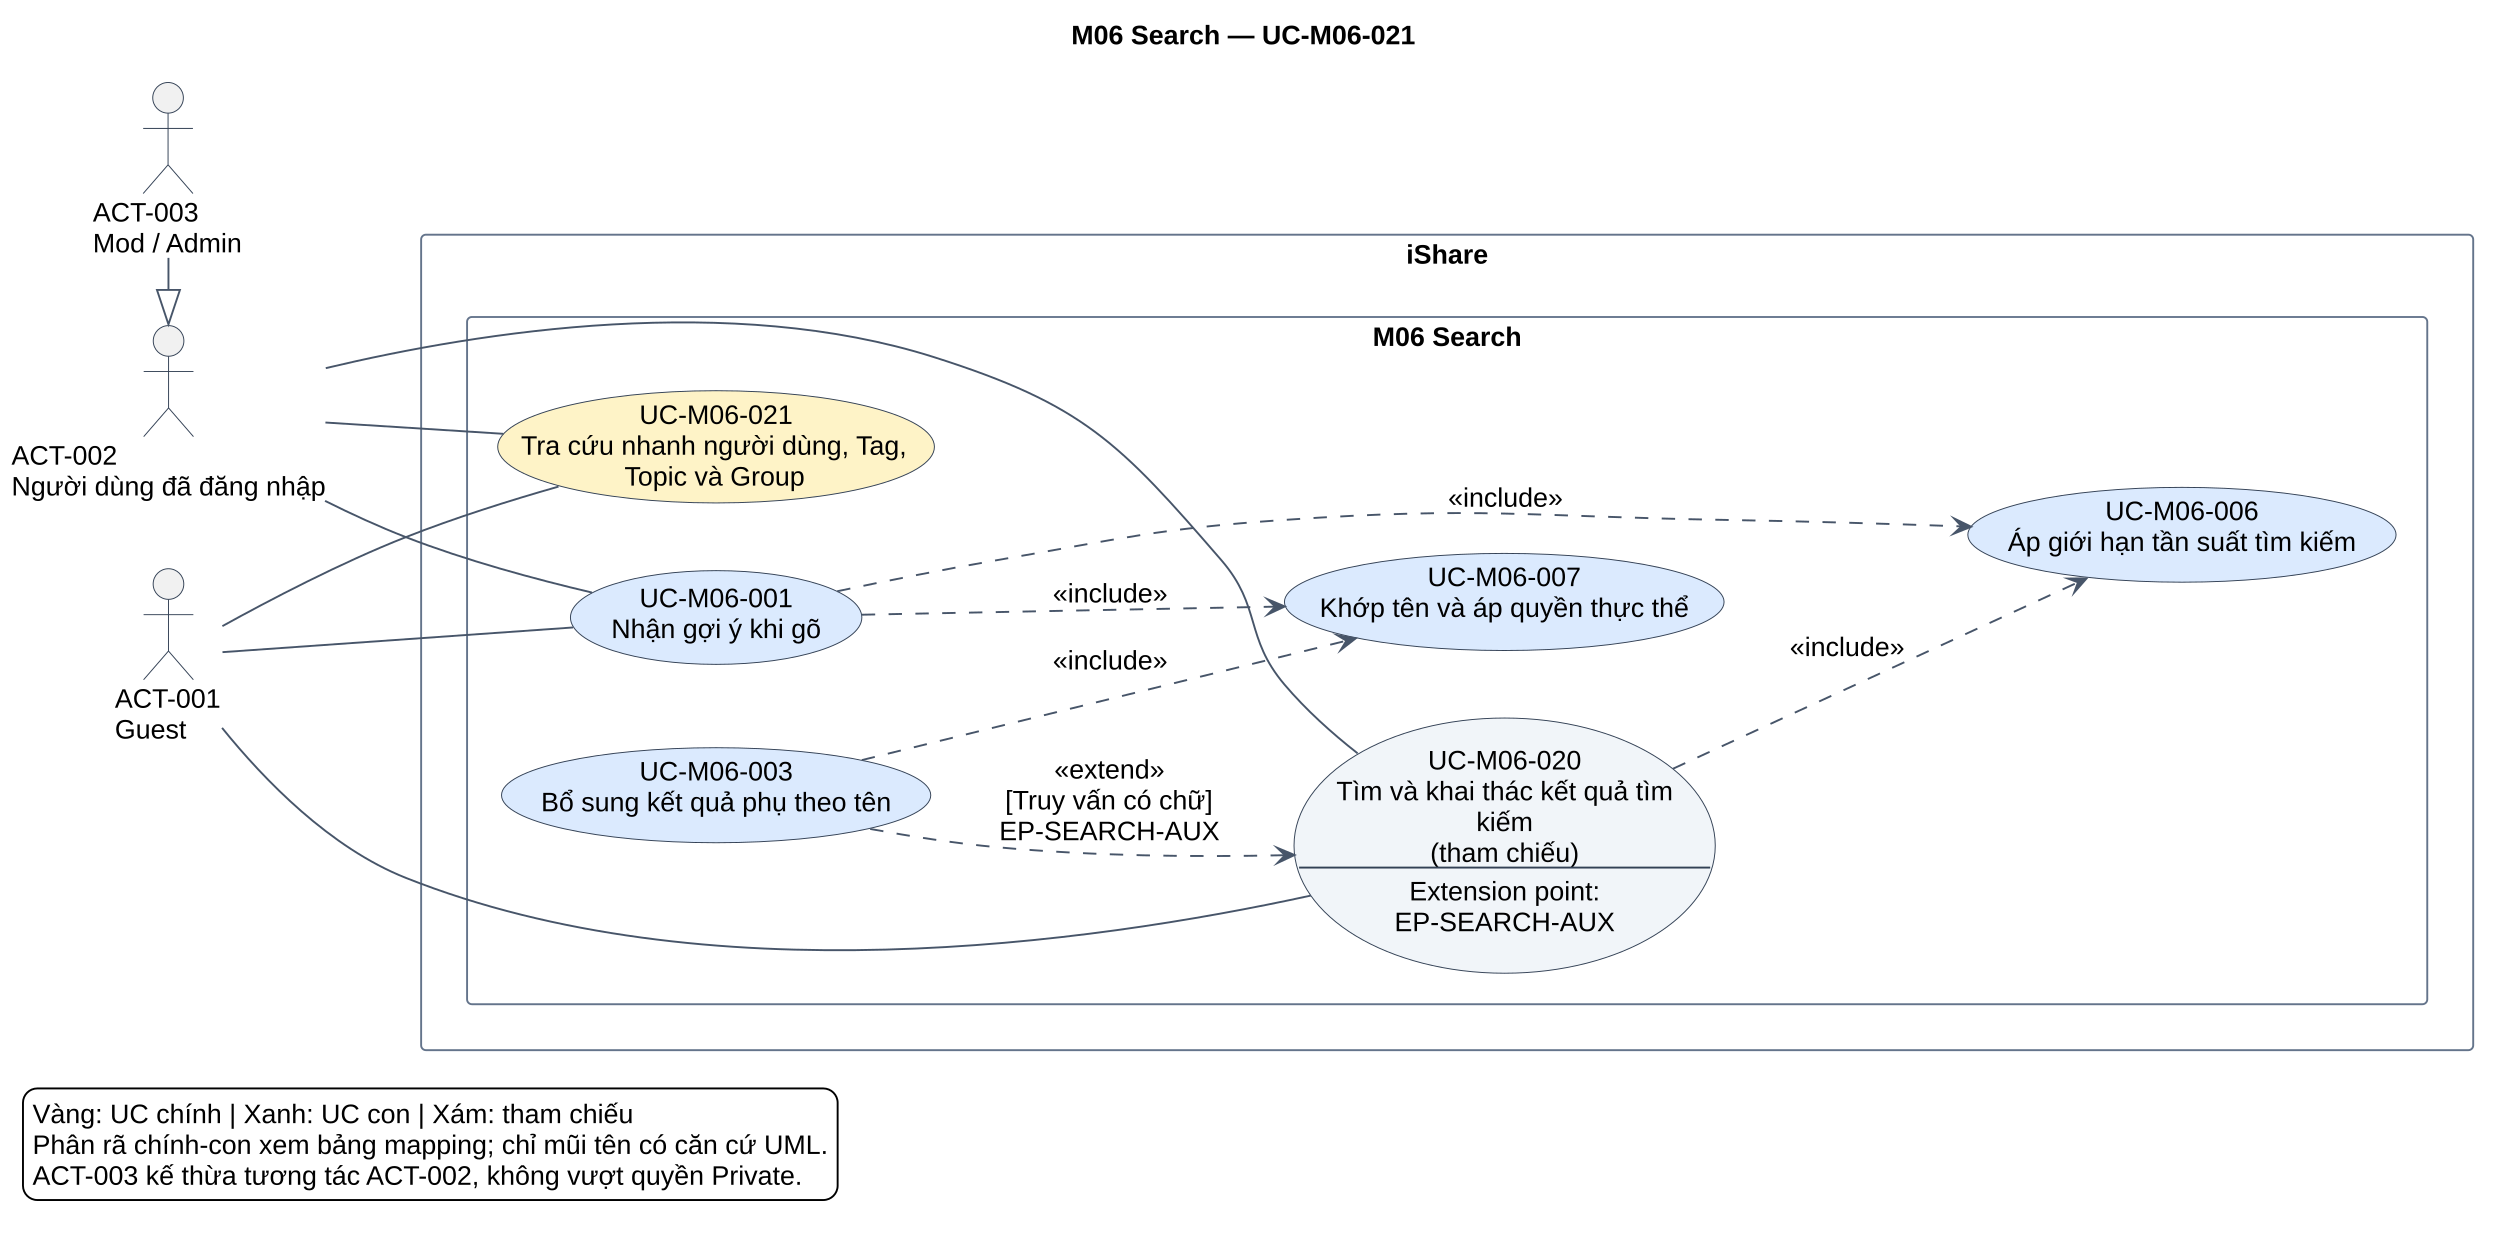
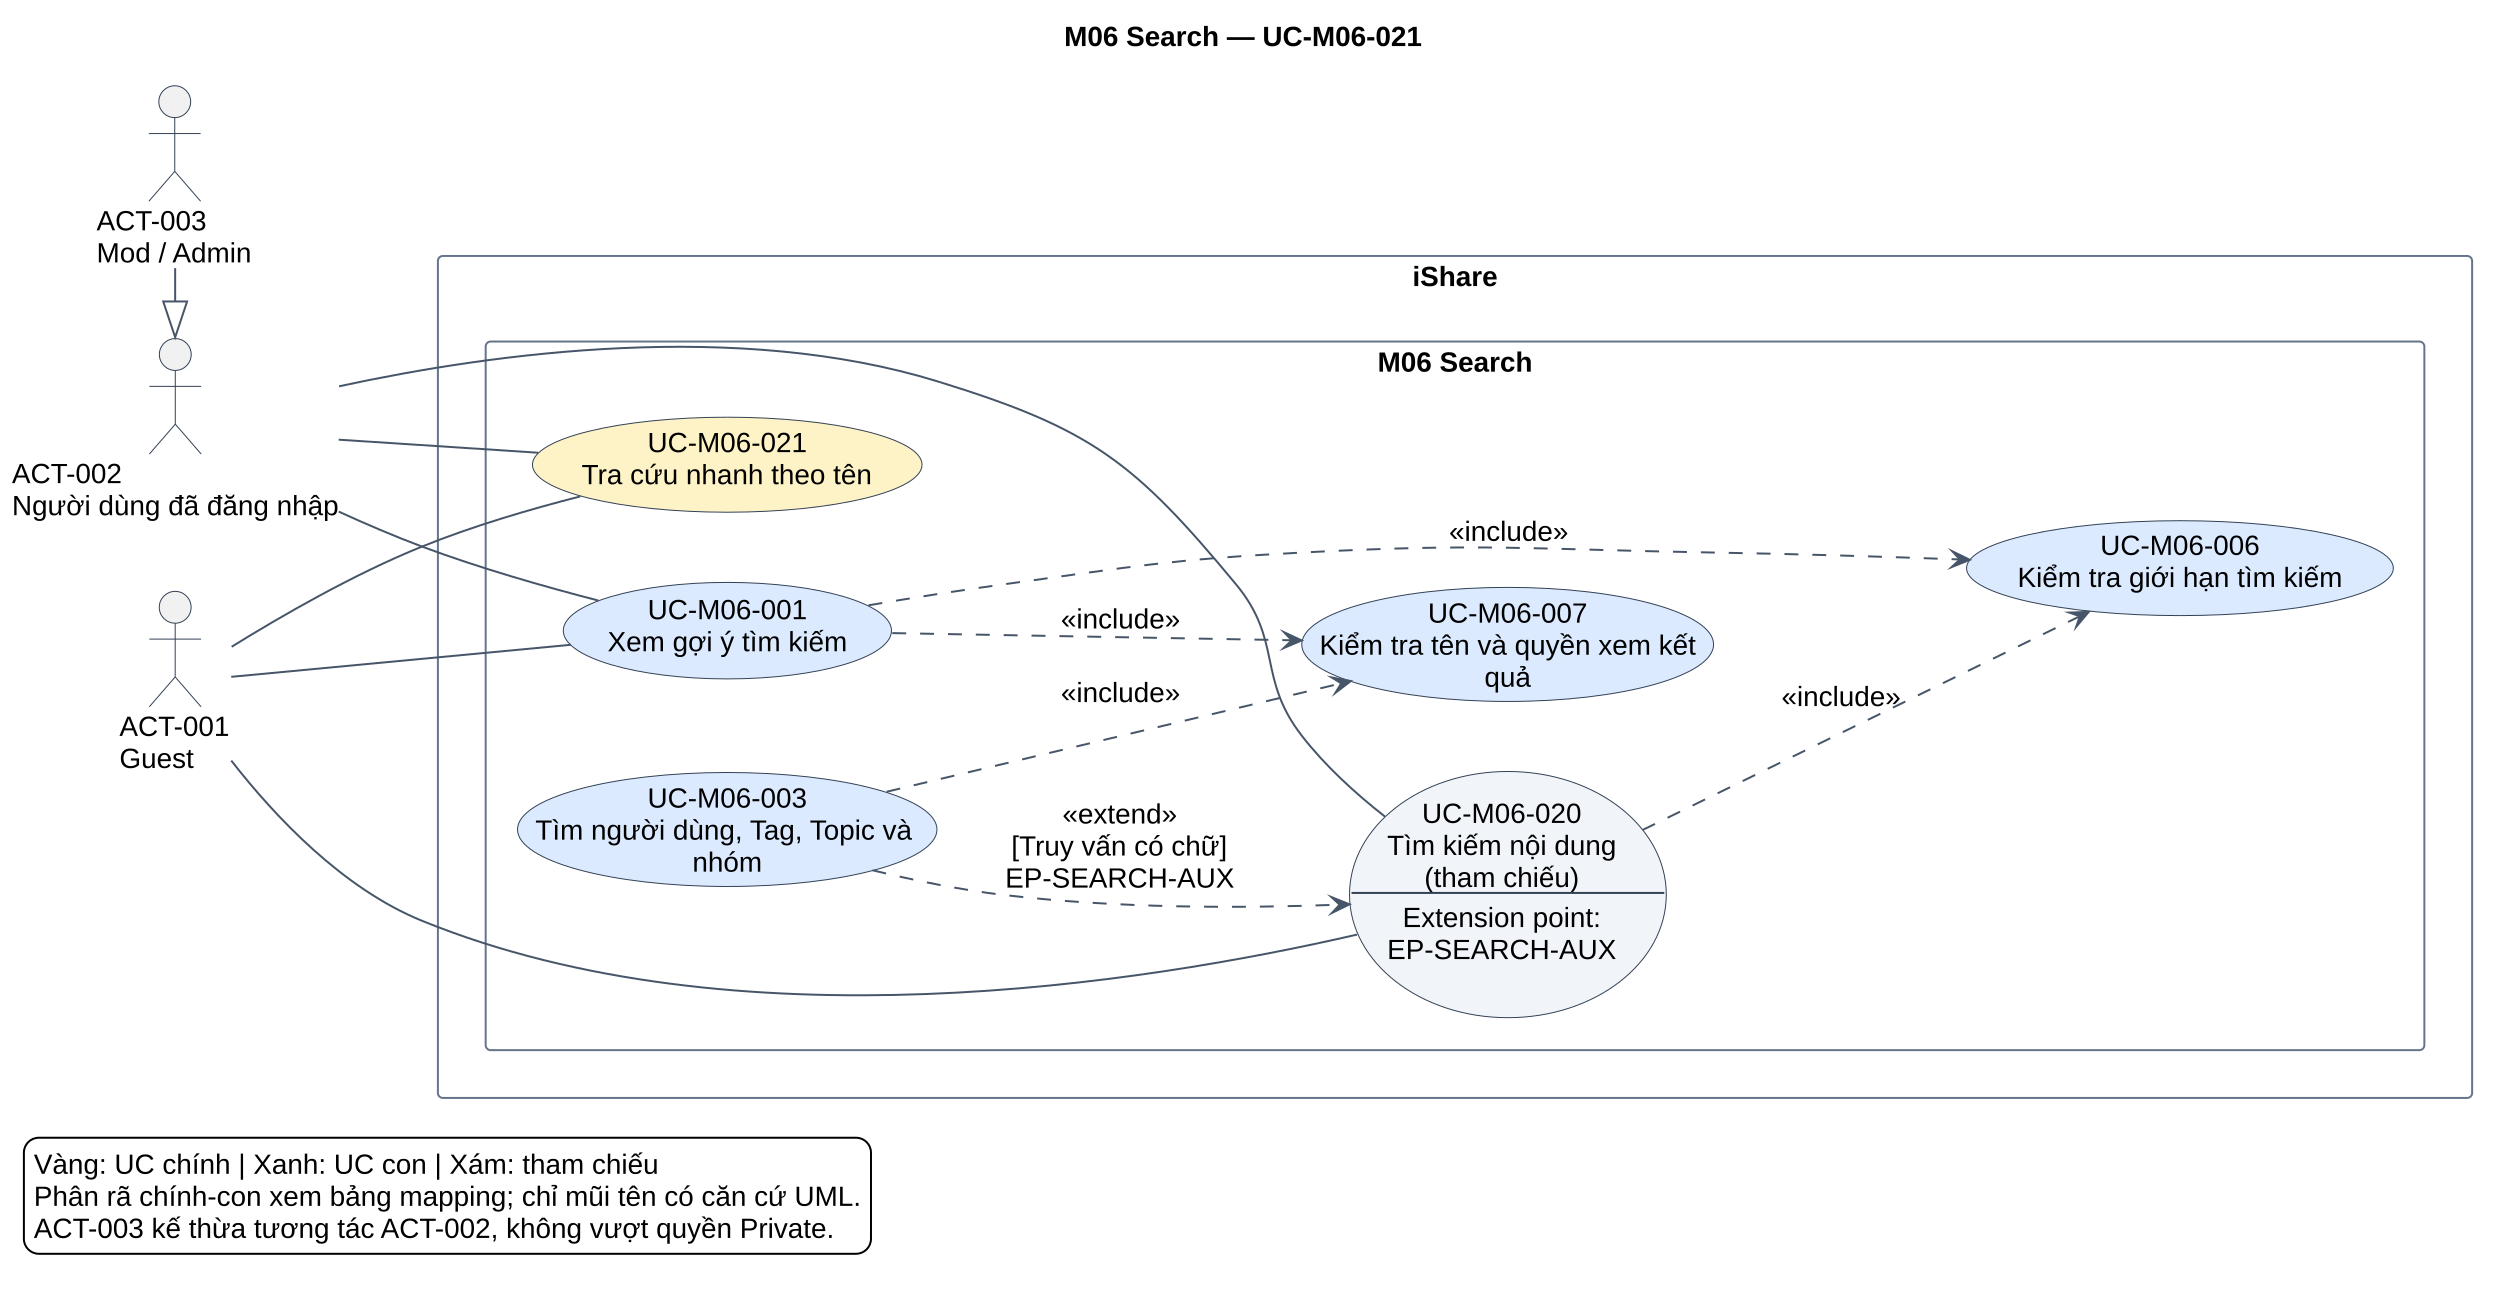
- <svg xmlns="http://www.w3.org/2000/svg" version="1.1" data-diagram-type="DESCRIPTION" style="width:1306px;height:645px;background:#FFFFFF;" width="1306px" height="645px" viewBox="0 0 1306 645" zoomAndPan="magnify" preserveAspectRatio="none" contentStyleType="text/css">
+ <svg xmlns="http://www.w3.org/2000/svg" version="1.1" data-diagram-type="DESCRIPTION" style="width:1256px;height:648px;background:#FFFFFF;" width="1256px" height="648px" viewBox="0 0 1256 648" zoomAndPan="magnify" preserveAspectRatio="none" contentStyleType="text/css">
  <defs />
  <g font-family="sans-serif" lengthAdjust="spacing">
    <g class="title" data-source-line="13">
-       <text x="559.631" y="23.132" fill="#000" font-size="14" textLength="179.737" font-weight="700" font-family="Arial">M06 Search — UC-M06-021</text>
+       <text x="534.631" y="23.132" fill="#000" font-size="14" textLength="179.737" font-weight="700" font-family="Arial">M06 Search — UC-M06-021</text>
    </g>
    <g class="cluster" data-qualified-name="iShare" id="ent0005" data-source-line="18">
-       <rect x="220" y="122.599" width="1072" height="426" fill="none" style="stroke:#64748B;stroke-width:1;" rx="2.5" ry="2.5" />
-       <text x="734.6" y="137.73" fill="#000" font-size="14" textLength="42.8" font-weight="700" font-family="Arial">iShare</text>
+       <rect x="220" y="128.599" width="1022" height="423" fill="none" style="stroke:#64748B;stroke-width:1;" rx="2.5" ry="2.5" />
+       <text x="709.6" y="143.73" fill="#000" font-size="14" textLength="42.8" font-weight="700" font-family="Arial">iShare</text>
    </g>
    <g class="cluster" data-qualified-name="iShare.M06 Search" id="ent0006" data-source-line="19">
-       <rect x="244" y="165.599" width="1024" height="359" fill="none" style="stroke:#64748B;stroke-width:1;" rx="2.5" ry="2.5" />
-       <text x="717.09" y="180.73" fill="#000" font-size="14" textLength="77.82" font-weight="700" font-family="Arial">M06 Search</text>
+       <rect x="244" y="171.599" width="974" height="356" fill="none" style="stroke:#64748B;stroke-width:1;" rx="2.5" ry="2.5" />
+       <text x="692.09" y="186.73" fill="#000" font-size="14" textLength="77.82" font-weight="700" font-family="Arial">M06 Search</text>
    </g>
    <g class="entity" data-qualified-name="iShare.M06 Search.UC_M06_021" id="ent0007" data-source-line="20">
-       <ellipse cx="374.069" cy="233.417" rx="114.069" ry="29.318" fill="#FEF3C7" style="stroke:#334155;stroke-width:0.5;" />
-       <text x="334" y="221.47" fill="#000" font-size="14" textLength="80.138" font-family="Arial">UC-M06-021</text>
-       <text x="272.159" y="237.568" fill="#000" font-size="14" textLength="203.82" font-family="Arial">Tra cứu nhanh người dùng, Tag,</text>
-       <text x="326.214" y="253.667" fill="#000" font-size="14" textLength="95.71" font-family="Arial">Topic và Group</text>
+       <ellipse cx="365.366" cy="233.468" rx="97.866" ry="23.87" fill="#FEF3C7" style="stroke:#334155;stroke-width:0.5;" />
+       <text x="325.297" y="227.15" fill="#000" font-size="14" textLength="80.138" font-family="Arial">UC-M06-021</text>
+       <text x="292.187" y="243.249" fill="#000" font-size="14" textLength="146.357" font-family="Arial">Tra cứu nhanh theo tên</text>
    </g>
    <g class="entity" data-qualified-name="iShare.M06 Search.UC_M06_001" id="ent0008" data-source-line="21">
-       <ellipse cx="374.114" cy="322.583" rx="76.114" ry="24.484" fill="#DBEAFE" style="stroke:#334155;stroke-width:0.5;" />
-       <text x="334.045" y="317.211" fill="#000" font-size="14" textLength="80.138" font-family="Arial">UC-M06-001</text>
-       <text x="319.328" y="333.309" fill="#000" font-size="14" textLength="109.573" font-family="Arial">Nhận gợi ý khi gõ</text>
+       <ellipse cx="365.443" cy="316.839" rx="82.443" ry="24.241" fill="#DBEAFE" style="stroke:#334155;stroke-width:0.5;" />
+       <text x="325.374" y="311.097" fill="#000" font-size="14" textLength="80.138" font-family="Arial">UC-M06-001</text>
+       <text x="305.232" y="327.196" fill="#000" font-size="14" textLength="120.422" font-family="Arial">Xem gợi ý tìm kiếm</text>
    </g>
    <g class="entity" data-qualified-name="iShare.M06 Search.UC_M06_003" id="ent0009" data-source-line="22">
-       <ellipse cx="374.111" cy="415.421" rx="112.111" ry="24.822" fill="#DBEAFE" style="stroke:#334155;stroke-width:0.5;" />
-       <text x="334.042" y="407.722" fill="#000" font-size="14" textLength="80.138" font-family="Arial">UC-M06-003</text>
-       <text x="282.65" y="423.821" fill="#000" font-size="14" textLength="182.923" font-family="Arial">Bổ sung kết quả phụ theo tên</text>
+       <ellipse cx="365.369" cy="416.735" rx="105.369" ry="28.636" fill="#DBEAFE" style="stroke:#334155;stroke-width:0.5;" />
+       <text x="325.301" y="405.743" fill="#000" font-size="14" textLength="80.138" font-family="Arial">UC-M06-003</text>
+       <text x="268.942" y="421.841" fill="#000" font-size="14" textLength="192.855" font-family="Arial">Tìm người dùng, Tag, Topic và</text>
+       <text x="347.859" y="437.94" fill="#000" font-size="14" textLength="35.021" font-family="Arial">nhóm</text>
    </g>
    <g class="entity" data-qualified-name="iShare.M06 Search.UC_M06_006" id="ent0010" data-source-line="23">
-       <ellipse cx="1139.85" cy="279.369" rx="111.85" ry="24.77" fill="#DBEAFE" style="stroke:#334155;stroke-width:0.5;" />
-       <text x="1099.781" y="271.726" fill="#000" font-size="14" textLength="80.138" font-family="Arial">UC-M06-006</text>
-       <text x="1048.884" y="287.825" fill="#000" font-size="14" textLength="181.932" font-family="Arial">Áp giới hạn tần suất tìm kiếm</text>
+       <ellipse cx="1095.206" cy="285.44" rx="107.206" ry="23.841" fill="#DBEAFE" style="stroke:#334155;stroke-width:0.5;" />
+       <text x="1055.137" y="278.8" fill="#000" font-size="14" textLength="80.138" font-family="Arial">UC-M06-006</text>
+       <text x="1013.592" y="294.898" fill="#000" font-size="14" textLength="163.229" font-family="Arial">Kiểm tra giới hạn tìm kiếm</text>
    </g>
    <g class="entity" data-qualified-name="iShare.M06 Search.UC_M06_007" id="ent0011" data-source-line="24">
-       <ellipse cx="785.825" cy="314.464" rx="114.825" ry="25.365" fill="#DBEAFE" style="stroke:#334155;stroke-width:0.5;" />
-       <text x="745.757" y="306.182" fill="#000" font-size="14" textLength="80.138" font-family="Arial">UC-M06-007</text>
-       <text x="689.374" y="322.281" fill="#000" font-size="14" textLength="192.903" font-family="Arial">Khớp tên và áp quyền thực thể</text>
+       <ellipse cx="757.453" cy="323.756" rx="103.453" ry="28.657" fill="#DBEAFE" style="stroke:#334155;stroke-width:0.5;" />
+       <text x="717.384" y="312.827" fill="#000" font-size="14" textLength="80.138" font-family="Arial">UC-M06-007</text>
+       <text x="662.909" y="328.925" fill="#000" font-size="14" textLength="189.089" font-family="Arial">Kiểm tra tên và quyền xem kết</text>
+       <text x="745.774" y="345.024" fill="#000" font-size="14" textLength="23.358" font-family="Arial">quả</text>
    </g>
    <g class="entity" data-qualified-name="iShare.M06 Search.UC_M06_020" id="ent0012" data-source-line="25">
-       <ellipse cx="786.025" cy="441.756" rx="110.025" ry="66.657" fill="#F1F5F9" style="stroke:#334155;stroke-width:0.5;" />
-       <text x="745.956" y="401.96" fill="#000" font-size="14" textLength="80.138" font-family="Arial">UC-M06-020</text>
-       <text x="698.101" y="418.059" fill="#000" font-size="14" textLength="175.848" font-family="Arial">Tìm và khai thác kết quả tìm</text>
-       <text x="771.246" y="434.158" fill="#000" font-size="14" textLength="29.559" font-family="Arial">kiếm</text>
-       <text x="747.122" y="450.256" fill="#000" font-size="14" textLength="77.807" font-family="Arial">(tham chiếu)</text>
-       <line x1="678.64" y1="453.223" x2="893.41" y2="453.223" style="stroke:#334155;stroke-width:1;" />
-       <text x="736.215" y="470.355" fill="#000" font-size="14" textLength="99.62" font-family="Arial">Extension point:</text>
-       <text x="728.46" y="486.453" fill="#000" font-size="14" textLength="115.131" font-family="Arial">EP-SEARCH-AUX</text>
+       <ellipse cx="757.572" cy="449.44" rx="79.572" ry="61.842" fill="#F1F5F9" style="stroke:#334155;stroke-width:0.5;" />
+       <text x="714.397" y="413.443" fill="#000" font-size="14" textLength="80.138" font-family="Arial">UC-M06-020</text>
+       <text x="696.886" y="429.542" fill="#000" font-size="14" textLength="115.158" font-family="Arial">Tìm kiếm nội dung</text>
+       <text x="715.562" y="445.64" fill="#000" font-size="14" textLength="77.807" font-family="Arial">(tham chiếu)</text>
+       <line x1="679.007" y1="448.607" x2="836.137" y2="448.607" style="stroke:#334155;stroke-width:1;" />
+       <text x="704.656" y="465.739" fill="#000" font-size="14" textLength="99.62" font-family="Arial">Extension point:</text>
+       <text x="696.9" y="481.838" fill="#000" font-size="14" textLength="115.131" font-family="Arial">EP-SEARCH-AUX</text>
    </g>
    <g class="entity" data-qualified-name="A1" id="ent0001" data-source-line="14">
      <ellipse cx="88.01" cy="305.099" rx="8" ry="8" fill="#F1F1F1" style="stroke:#334155;stroke-width:0.5;" />
      <path d="M88.01,313.099 L88.01,340.099 M75.01,321.099 L101.01,321.099 M88.01,340.099 L75.01,355.099 M88.01,340.099 L101.01,355.099" style="stroke:#334155;stroke-width:0.5;" fill="none" />
      <text x="60" y="369.73" fill="#000" font-size="14" textLength="56.021" font-family="Arial">ACT-001</text>
      <text x="60" y="385.829" fill="#000" font-size="14" textLength="37.352" font-family="Arial">Guest</text>
    </g>
    <g class="entity" data-qualified-name="A2" id="ent0002" data-source-line="15">
      <ellipse cx="88.062" cy="178.099" rx="8" ry="8" fill="#F1F1F1" style="stroke:#334155;stroke-width:0.5;" />
      <path d="M88.062,186.099 L88.062,213.099 M75.062,194.099 L101.062,194.099 M88.062,213.099 L75.062,228.099 M88.062,213.099 L101.062,228.099" style="stroke:#334155;stroke-width:0.5;" fill="none" />
      <text x="6" y="242.73" fill="#000" font-size="14" textLength="56.021" font-family="Arial">ACT-002</text>
      <text x="6" y="258.829" fill="#000" font-size="14" textLength="164.124" font-family="Arial">Người dùng đã đăng nhập</text>
    </g>
    <g class="entity" data-qualified-name="A3" id="ent0003" data-source-line="16">
      <ellipse cx="87.793" cy="51.099" rx="8" ry="8" fill="#F1F1F1" style="stroke:#334155;stroke-width:0.5;" />
      <path d="M87.793,59.099 L87.793,86.099 M74.793,67.099 L100.793,67.099 M87.793,86.099 L74.793,101.099 M87.793,86.099 L100.793,101.099" style="stroke:#334155;stroke-width:0.5;" fill="none" />
      <text x="48.5" y="115.73" fill="#000" font-size="14" textLength="56.021" font-family="Arial">ACT-003</text>
      <text x="48.5" y="131.829" fill="#000" font-size="14" textLength="78.586" font-family="Arial">Mod / Admin</text>
    </g>
    <g class="link" data-entity-1="ent0003" data-entity-2="ent0002" id="lnk4" data-source-line="17" data-link-type="extension">
      <path d="M88,134.719 C88,146.299 88,139.879 88,151.459" style="stroke:#475569;stroke-width:1;" fill="none" id="A3-to-A2" />
      <polygon points="88,169.459,94,151.459,82,151.459,88,169.459" fill="none" style="stroke:#475569;stroke-width:1;stroke-linejoin:miter;stroke-miterlimit:10;" />
    </g>
    <g class="link" data-entity-1="ent0001" data-entity-2="ent0007" id="lnk13" data-source-line="28" data-link-type="association">
-       <path d="M116.18,327.079 C140.67,313.539 177.96,294.019 212,280.599 C237.46,270.559 265.94,261.559 291.77,254.189" style="stroke:#475569;stroke-width:1;" fill="none" id="A1-UC_M06_021" />
+       <path d="M116.38,324.929 C140.7,309.859 177.61,288.489 212,274.599 C237.29,264.379 265.96,255.919 291.56,249.379" style="stroke:#475569;stroke-width:1;" fill="none" id="A1-UC_M06_021" />
    </g>
    <g class="link" data-entity-1="ent0002" data-entity-2="ent0007" id="lnk14" data-source-line="29" data-link-type="association">
-       <path d="M170,220.729 C198.94,222.569 232.05,224.669 263.02,226.629" style="stroke:#475569;stroke-width:1;" fill="none" id="A2-UC_M06_021" />
+       <path d="M170.17,220.899 C201.6,222.959 237.78,225.319 270.34,227.449" style="stroke:#475569;stroke-width:1;" fill="none" id="A2-UC_M06_021" />
    </g>
    <g class="link" data-entity-1="ent0001" data-entity-2="ent0008" id="lnk15" data-source-line="30" data-link-type="association">
-       <path d="M116.23,340.679 C158.02,337.739 239.42,332.009 299.41,327.779" style="stroke:#475569;stroke-width:1;" fill="none" id="A1-UC_M06_001" />
+       <path d="M116.17,340.039 C155.47,336.329 229.72,329.319 286.83,323.929" style="stroke:#475569;stroke-width:1;" fill="none" id="A1-UC_M06_001" />
    </g>
    <g class="link" data-entity-1="ent0002" data-entity-2="ent0008" id="lnk16" data-source-line="31" data-link-type="association">
-       <path d="M169.8,261.659 C183.63,268.569 198.04,275.179 212,280.599 C243.23,292.739 279.22,302.499 309.24,309.549" style="stroke:#475569;stroke-width:1;" fill="none" id="A2-UC_M06_001" />
+       <path d="M170.16,257.029 C183.94,263.339 198.25,269.449 212,274.599 C240.55,285.279 273.01,294.599 300.63,301.719" style="stroke:#475569;stroke-width:1;" fill="none" id="A2-UC_M06_001" />
    </g>
    <g class="link" data-entity-1="ent0001" data-entity-2="ent0012" id="lnk17" data-source-line="32" data-link-type="association">
-       <path d="M116.01,380.249 C138.24,407.759 172.44,442.889 212,458.599 C367.97,520.549 567.08,493.509 684.82,467.839" style="stroke:#475569;stroke-width:1;" fill="none" id="A1-UC_M06_020" />
+       <path d="M116.18,382.109 C138.27,410.459 172.21,446.409 212,462.599 C369.21,526.579 573.66,494.449 681.81,469.529" style="stroke:#475569;stroke-width:1;" fill="none" id="A1-UC_M06_020" />
    </g>
    <g class="link" data-entity-1="ent0002" data-entity-2="ent0012" id="lnk18" data-source-line="33" data-link-type="association">
-       <path d="M170.18,192.319 C252.3,172.759 381.92,152.899 488,186.599 C565.8,211.319 584.62,230.839 638,292.599 C659.18,317.109 650.06,332.879 671,357.599 C682.04,370.639 695.49,382.789 709.23,393.569" style="stroke:#475569;stroke-width:1;" fill="none" id="A2-UC_M06_020" />
+       <path d="M170.34,194.079 C249.05,177.039 370.81,160.759 471,191.599 C548.05,215.319 569.58,231.509 621,293.599 C644.49,321.959 631.46,340.479 654,369.599 C665.68,384.679 680.81,398.519 695.85,410.299" style="stroke:#475569;stroke-width:1;" fill="none" id="A2-UC_M06_020" />
    </g>
    <g class="link" data-entity-1="ent0012" data-entity-2="ent0010" id="lnk19" data-source-line="34" data-link-type="dependency">
-       <path d="M874.01,401.559 C942.11,370.209 1029.788,329.859 1085.548,304.199" style="stroke:#475569;stroke-width:1;stroke-dasharray:7,7;" fill="none" id="UC_M06_020-to-UC_M06_006" />
-       <polygon points="1090.09,302.109,1080.242,302.237,1085.548,304.199,1083.586,309.505,1090.09,302.109" fill="#475569" style="stroke:#475569;stroke-width:1;stroke-linejoin:miter;stroke-miterlimit:10;" />
-       <text x="935" y="342.73" fill="#000" font-size="14" textLength="59.938" font-family="Arial">«include»</text>
+       <path d="M825.19,416.999 C891.69,384.499 987.478,337.664 1044.908,309.594" style="stroke:#475569;stroke-width:1;stroke-dasharray:7,7;" fill="none" id="UC_M06_020-to-UC_M06_006" />
+       <polygon points="1049.4,307.399,1039.558,307.757,1044.908,309.594,1043.071,314.944,1049.4,307.399" fill="#475569" style="stroke:#475569;stroke-width:1;stroke-linejoin:miter;stroke-miterlimit:10;" />
+       <text x="895" y="354.73" fill="#000" font-size="14" textLength="59.938" font-family="Arial">«include»</text>
    </g>
    <g class="link" data-entity-1="ent0009" data-entity-2="ent0012" id="lnk20" data-source-line="35" data-link-type="dependency">
-       <path d="M454.58,433.039 C476.03,436.989 499.31,440.609 521,442.599 C571.89,447.269 623.531,447.785 671.261,446.765" style="stroke:#475569;stroke-width:1;stroke-dasharray:7,7;" fill="none" id="UC_M06_003-to-UC_M06_020" />
-       <polygon points="676.26,446.659,667.177,442.852,671.261,446.765,667.348,450.85,676.26,446.659" fill="#475569" style="stroke:#475569;stroke-width:1;stroke-linejoin:miter;stroke-miterlimit:10;" />
-       <text x="550.762" y="406.73" fill="#000" font-size="14" textLength="57.606" font-family="Arial">«extend»</text>
-       <text x="525.083" y="422.829" fill="#000" font-size="14" textLength="108.965" font-family="Arial">[Truy vấn có chữ]</text>
-       <text x="522" y="438.928" fill="#000" font-size="14" textLength="115.131" font-family="Arial">EP-SEARCH-AUX</text>
+       <path d="M438.35,437.219 C459.33,442.319 482.42,447.049 504,449.599 C562.01,456.459 623.043,456.364 673.023,454.514" style="stroke:#475569;stroke-width:1;stroke-dasharray:7,7;" fill="none" id="UC_M06_003-to-UC_M06_020" />
+       <polygon points="678.02,454.329,668.878,450.664,673.023,454.514,669.174,458.659,678.02,454.329" fill="#475569" style="stroke:#475569;stroke-width:1;stroke-linejoin:miter;stroke-miterlimit:10;" />
+       <text x="533.762" y="413.73" fill="#000" font-size="14" textLength="57.606" font-family="Arial">«extend»</text>
+       <text x="508.083" y="429.829" fill="#000" font-size="14" textLength="108.965" font-family="Arial">[Truy vấn có chữ]</text>
+       <text x="505" y="445.928" fill="#000" font-size="14" textLength="115.131" font-family="Arial">EP-SEARCH-AUX</text>
    </g>
    <g class="link" data-entity-1="ent0009" data-entity-2="ent0011" id="lnk21" data-source-line="36" data-link-type="dependency">
-       <path d="M450.2,397.079 C523.48,379.019 629.505,352.905 703.335,334.715" style="stroke:#475569;stroke-width:1;stroke-dasharray:7,7;" fill="none" id="UC_M06_003-to-UC_M06_007" />
-       <polygon points="708.19,333.519,698.494,331.788,703.335,334.715,700.408,339.555,708.19,333.519" fill="#475569" style="stroke:#475569;stroke-width:1;stroke-linejoin:miter;stroke-miterlimit:10;" />
-       <text x="550" y="349.73" fill="#000" font-size="14" textLength="59.938" font-family="Arial">«include»</text>
+       <path d="M445.42,397.779 C513.42,381.569 606.156,359.449 673.826,343.309" style="stroke:#475569;stroke-width:1;stroke-dasharray:7,7;" fill="none" id="UC_M06_003-to-UC_M06_007" />
+       <polygon points="678.69,342.149,669.008,340.346,673.826,343.309,670.864,348.128,678.69,342.149" fill="#475569" style="stroke:#475569;stroke-width:1;stroke-linejoin:miter;stroke-miterlimit:10;" />
+       <text x="533" y="352.73" fill="#000" font-size="14" textLength="59.938" font-family="Arial">«include»</text>
    </g>
    <g class="link" data-entity-1="ent0008" data-entity-2="ent0010" id="lnk22" data-source-line="37" data-link-type="dependency">
-       <path d="M437.36,308.879 C463.17,303.429 493.46,297.349 521,292.599 C587.34,281.149 603.85,276.279 671,271.599 C772.98,264.499 798.79,269.879 901,271.599 C943.06,272.309 984.283,273.541 1024.723,274.981" style="stroke:#475569;stroke-width:1;stroke-dasharray:7,7;" fill="none" id="UC_M06_001-to-UC_M06_006" />
-       <polygon points="1029.72,275.159,1020.868,270.841,1024.723,274.981,1020.583,278.836,1029.72,275.159" fill="#475569" style="stroke:#475569;stroke-width:1;stroke-linejoin:miter;stroke-miterlimit:10;" />
-       <text x="756.5" y="264.73" fill="#000" font-size="14" textLength="59.938" font-family="Arial">«include»</text>
+       <path d="M436.33,304.089 C457.98,300.439 481.94,296.619 504,293.599 C570.43,284.509 587.05,281.159 654,277.599 C745.87,272.709 769.01,276.019 861,277.599 C903.09,278.319 944.433,279.596 984.633,281.066" style="stroke:#475569;stroke-width:1;stroke-dasharray:7,7;" fill="none" id="UC_M06_001-to-UC_M06_006" />
+       <polygon points="989.63,281.249,980.782,276.922,984.633,281.066,980.49,284.917,989.63,281.249" fill="#475569" style="stroke:#475569;stroke-width:1;stroke-linejoin:miter;stroke-miterlimit:10;" />
+       <text x="728" y="271.73" fill="#000" font-size="14" textLength="59.938" font-family="Arial">«include»</text>
    </g>
    <g class="link" data-entity-1="ent0008" data-entity-2="ent0011" id="lnk23" data-source-line="38" data-link-type="dependency">
-       <path d="M450.2,321.129 C512.04,319.929 595.651,318.296 666.181,316.916" style="stroke:#475569;stroke-width:1;stroke-dasharray:7,7;" fill="none" id="UC_M06_001-to-UC_M06_007" />
-       <polygon points="671.18,316.819,662.103,312.995,666.181,316.916,662.26,320.994,671.18,316.819" fill="#475569" style="stroke:#475569;stroke-width:1;stroke-linejoin:miter;stroke-miterlimit:10;" />
-       <text x="550" y="314.73" fill="#000" font-size="14" textLength="59.938" font-family="Arial">«include»</text>
+       <path d="M448.26,318.069 C508.12,319.139 584.771,320.519 648.991,321.669" style="stroke:#475569;stroke-width:1;stroke-dasharray:7,7;" fill="none" id="UC_M06_001-to-UC_M06_007" />
+       <polygon points="653.99,321.759,645.063,317.598,648.991,321.669,644.92,325.597,653.99,321.759" fill="#475569" style="stroke:#475569;stroke-width:1;stroke-linejoin:miter;stroke-miterlimit:10;" />
+       <text x="533" y="315.73" fill="#000" font-size="14" textLength="59.938" font-family="Arial">«include»</text>
    </g>
    <g class="legend" data-source-line="39">
-       <rect x="12" y="568.599" width="425.584" height="58.296" fill="none" style="stroke:#000;stroke-width:1;" rx="7.5" ry="7.5" />
-       <text x="17" y="586.73" fill="#000" font-size="14" textLength="313.872" font-family="Arial">Vàng: UC chính | Xanh: UC con | Xám: tham chiếu</text>
-       <text x="17" y="602.829" fill="#000" font-size="14" textLength="415.584" font-family="Arial">Phân rã chính-con xem bảng mapping; chỉ mũi tên có căn cứ UML.</text>
-       <text x="17" y="618.928" fill="#000" font-size="14" textLength="404.441" font-family="Arial">ACT-003 kế thừa tương tác ACT-002, không vượt quyền Private.</text>
+       <rect x="12" y="571.599" width="425.584" height="58.296" fill="none" style="stroke:#000;stroke-width:1;" rx="7.5" ry="7.5" />
+       <text x="17" y="589.73" fill="#000" font-size="14" textLength="313.872" font-family="Arial">Vàng: UC chính | Xanh: UC con | Xám: tham chiếu</text>
+       <text x="17" y="605.829" fill="#000" font-size="14" textLength="415.584" font-family="Arial">Phân rã chính-con xem bảng mapping; chỉ mũi tên có căn cứ UML.</text>
+       <text x="17" y="621.928" fill="#000" font-size="14" textLength="404.441" font-family="Arial">ACT-003 kế thừa tương tác ACT-002, không vượt quyền Private.</text>
    </g>
  </g>
</svg>
